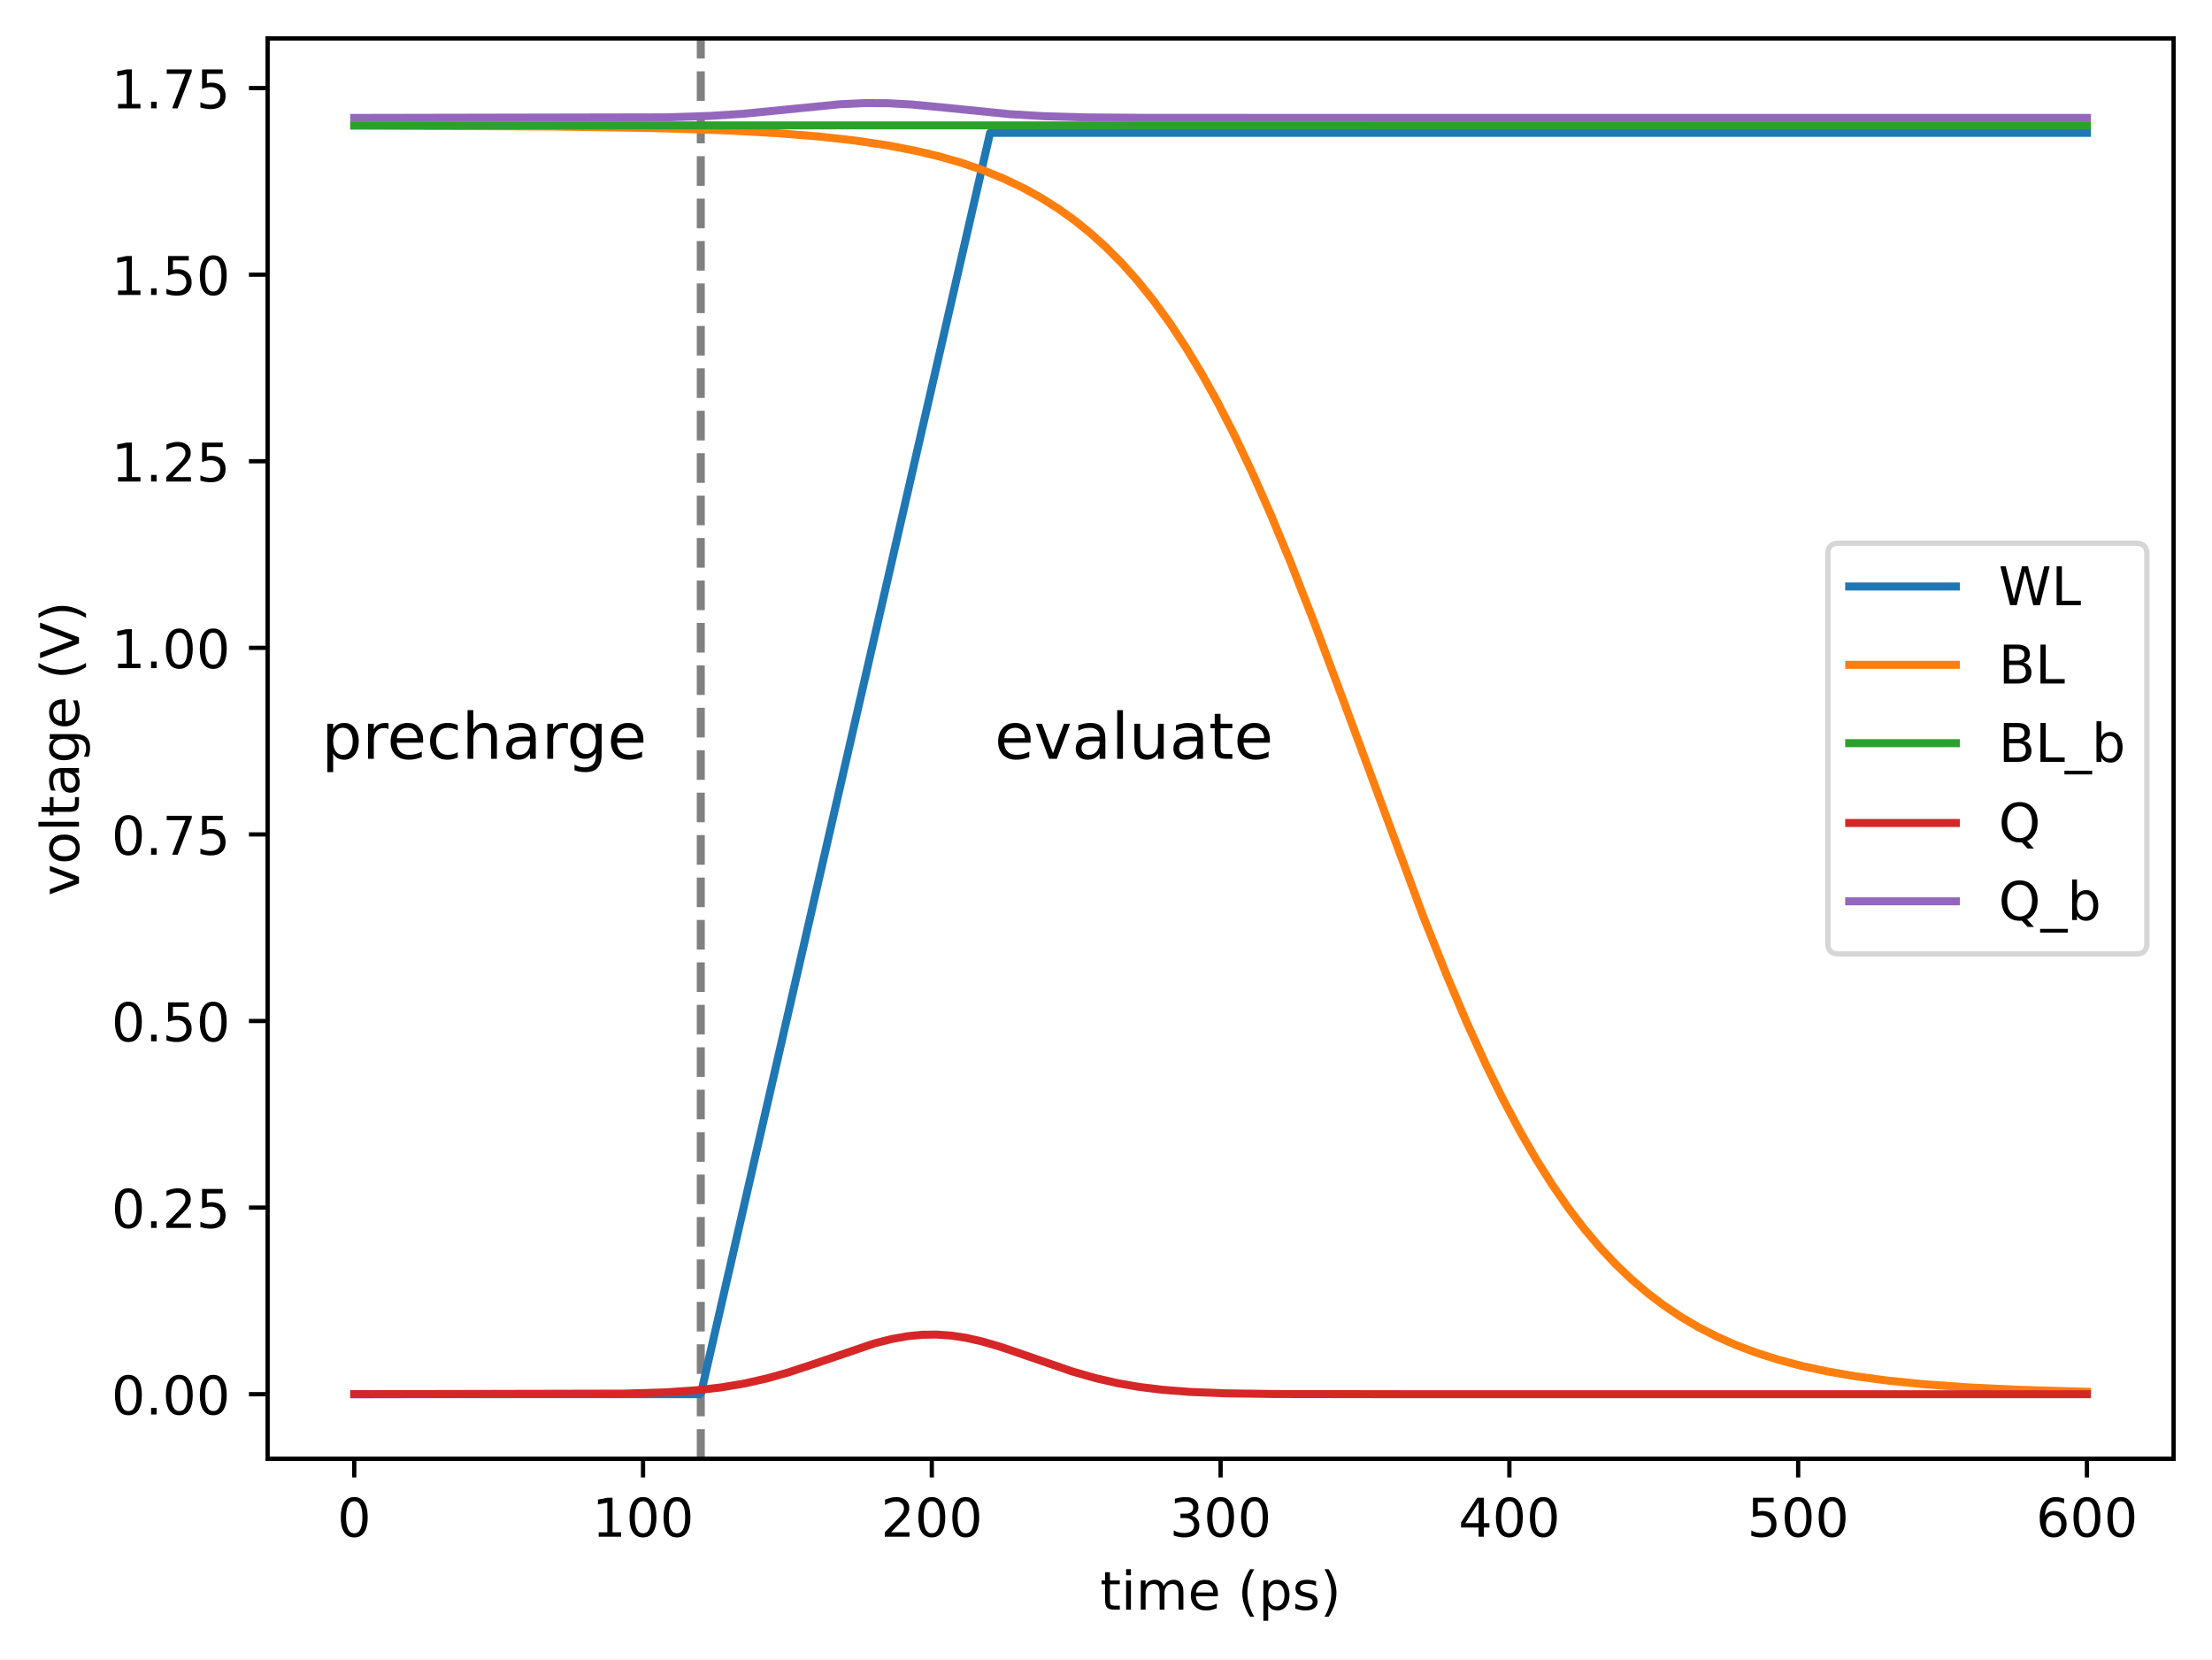
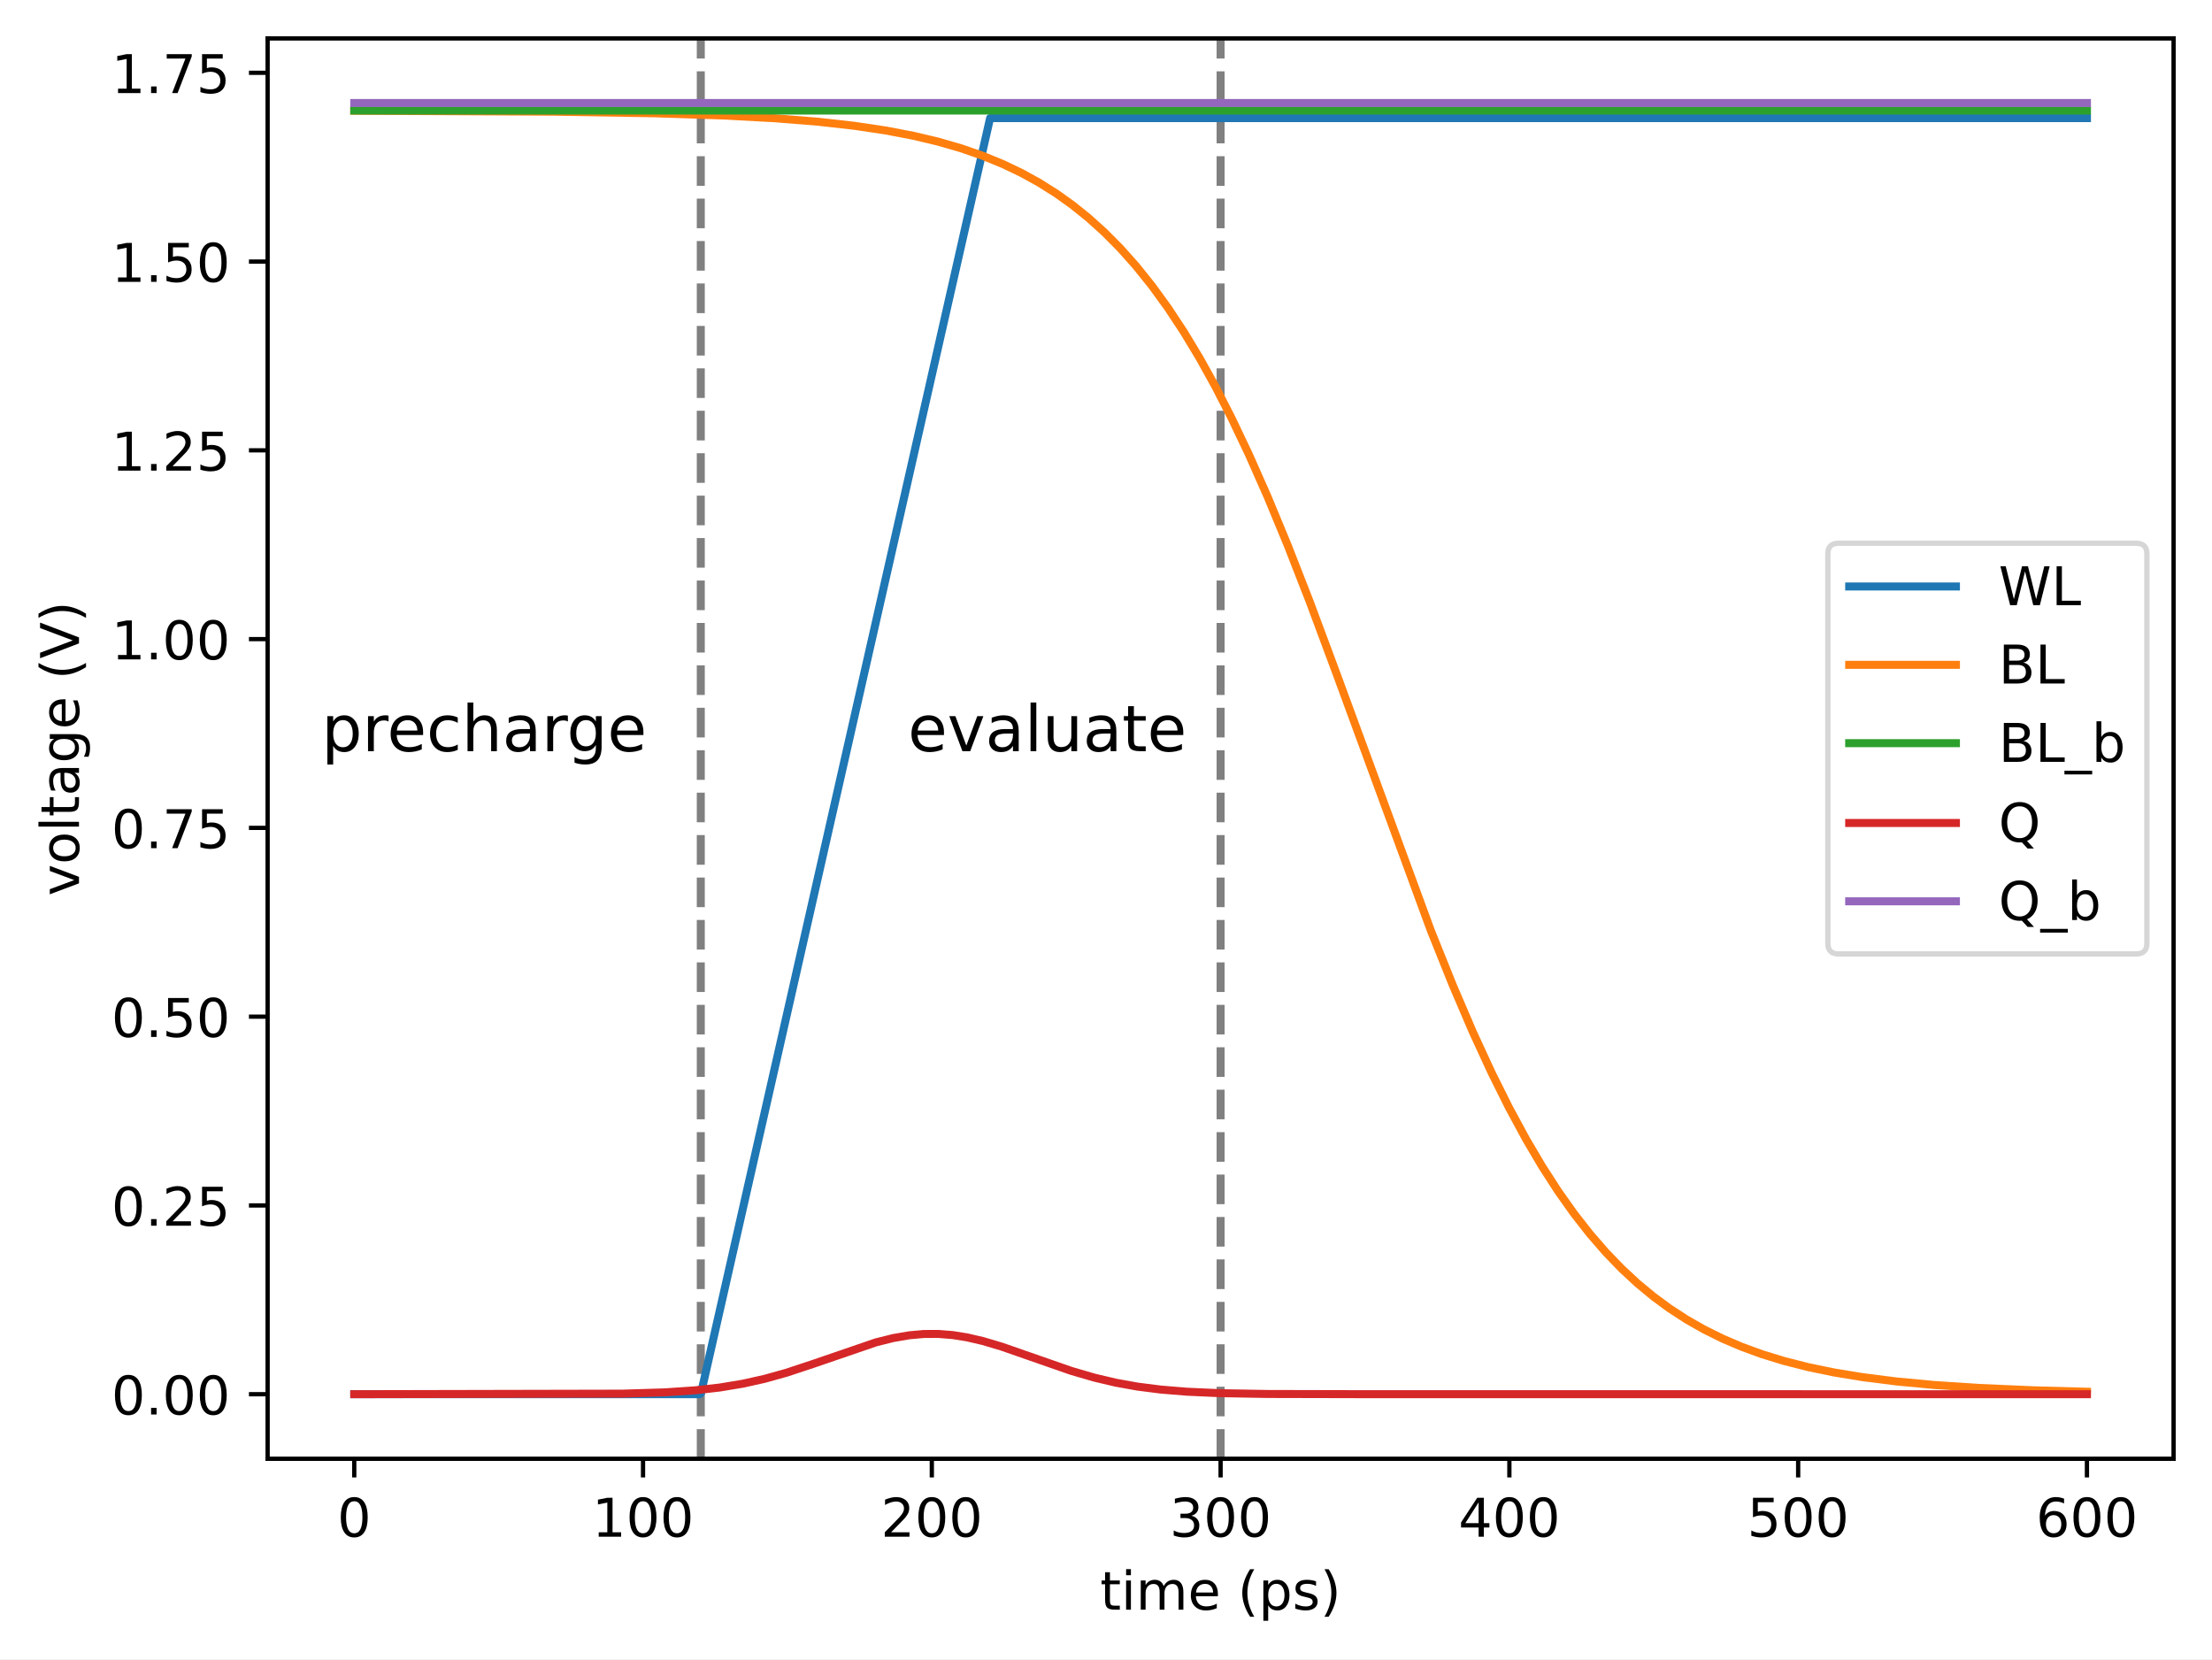
<svg xmlns="http://www.w3.org/2000/svg" xmlns:xlink="http://www.w3.org/1999/xlink" width="414.464pt" height="310.868pt" viewBox="0 0 414.464 310.868" version="1.1">
  <defs>
    <style type="text/css">*{stroke-linejoin: round; stroke-linecap: butt}</style>
  </defs>
  <g id="figure_1">
    <g id="patch_1">
      <path d="M 0 310.868  L 414.464 310.868  L 414.464 0  L 0 0  z " style="fill: #ffffff" />
    </g>
    <g id="axes_1">
      <g id="patch_2">
        <path d="M 50.144 273.312  L 407.264 273.312  L 407.264 7.2  L 50.144 7.2  z " style="fill: #ffffff" />
      </g>
      <g id="matplotlib.axis_1">
        <g id="xtick_1">
          <g id="line2d_1">
            <defs>
-               <path id="mc69ed576c2" d="M 0 0  L 0 3.5  " style="stroke: #000000; stroke-width: 0.8" />
-             </defs>
-             <g>
-               <use xlink:href="#mc69ed576c2" x="66.376" y="273.312" style="stroke: #000000; stroke-width: 0.8" />
+               <path id="m259f4c16ed" d="M 0 0  L 0 3.5  " style="stroke: #000000; stroke-width: 0.8" />
+             </defs>
+             <g>
+               <use xlink:href="#m259f4c16ed" x="66.376" y="273.312" style="stroke: #000000; stroke-width: 0.8" />
            </g>
          </g>
          <g id="text_1">
            <g transform="translate(63.19523 287.9104) scale(0.1 -0.1)">
              <defs>
                <path id="DejaVuSans-30" d="M 2034 4250  Q 1547 4250 1301 3770  Q 1056 3291 1056 2328  Q 1056 1369 1301 889  Q 1547 409 2034 409  Q 2525 409 2770 889  Q 3016 1369 3016 2328  Q 3016 3291 2770 3770  Q 2525 4250 2034 4250  z M 2034 4750  Q 2819 4750 3233 4129  Q 3647 3509 3647 2328  Q 3647 1150 3233 529  Q 2819 -91 2034 -91  Q 1250 -91 836 529  Q 422 1150 422 2328  Q 422 3509 836 4129  Q 1250 4750 2034 4750  z " transform="scale(0.015625)" />
              </defs>
              <use xlink:href="#DejaVuSans-30" />
            </g>
          </g>
        </g>
        <g id="xtick_2">
          <g id="line2d_2">
            <g>
-               <use xlink:href="#mc69ed576c2" x="120.486" y="273.312" style="stroke: #000000; stroke-width: 0.8" />
+               <use xlink:href="#m259f4c16ed" x="120.486" y="273.312" style="stroke: #000000; stroke-width: 0.8" />
            </g>
          </g>
          <g id="text_2">
            <g transform="translate(110.9418 287.9104) scale(0.1 -0.1)">
              <defs>
                <path id="DejaVuSans-31" d="M 794 531  L 1825 531  L 1825 4091  L 703 3866  L 703 4441  L 1819 4666  L 2450 4666  L 2450 531  L 3481 531  L 3481 0  L 794 0  L 794 531  z " transform="scale(0.015625)" />
              </defs>
              <use xlink:href="#DejaVuSans-31" />
              <use xlink:href="#DejaVuSans-30" x="63.623" />
              <use xlink:href="#DejaVuSans-30" x="127.246" />
            </g>
          </g>
        </g>
        <g id="xtick_3">
          <g id="line2d_3">
            <g>
-               <use xlink:href="#mc69ed576c2" x="174.595" y="273.312" style="stroke: #000000; stroke-width: 0.8" />
+               <use xlink:href="#m259f4c16ed" x="174.595" y="273.312" style="stroke: #000000; stroke-width: 0.8" />
            </g>
          </g>
          <g id="text_3">
            <g transform="translate(165.0509 287.9104) scale(0.1 -0.1)">
              <defs>
                <path id="DejaVuSans-32" d="M 1228 531  L 3431 531  L 3431 0  L 469 0  L 469 531  Q 828 903 1448 1529  Q 2069 2156 2228 2338  Q 2531 2678 2651 2914  Q 2772 3150 2772 3378  Q 2772 3750 2511 3984  Q 2250 4219 1831 4219  Q 1534 4219 1204 4116  Q 875 4013 500 3803  L 500 4441  Q 881 4594 1212 4672  Q 1544 4750 1819 4750  Q 2544 4750 2975 4387  Q 3406 4025 3406 3419  Q 3406 3131 3298 2873  Q 3191 2616 2906 2266  Q 2828 2175 2409 1742  Q 1991 1309 1228 531  z " transform="scale(0.015625)" />
              </defs>
              <use xlink:href="#DejaVuSans-32" />
              <use xlink:href="#DejaVuSans-30" x="63.623" />
              <use xlink:href="#DejaVuSans-30" x="127.246" />
            </g>
          </g>
        </g>
        <g id="xtick_4">
          <g id="line2d_4">
            <g>
-               <use xlink:href="#mc69ed576c2" x="228.704" y="273.312" style="stroke: #000000; stroke-width: 0.8" />
+               <use xlink:href="#m259f4c16ed" x="228.704" y="273.312" style="stroke: #000000; stroke-width: 0.8" />
            </g>
          </g>
          <g id="text_4">
            <g transform="translate(219.16 287.9104) scale(0.1 -0.1)">
              <defs>
                <path id="DejaVuSans-33" d="M 2597 2516  Q 3050 2419 3304 2112  Q 3559 1806 3559 1356  Q 3559 666 3084 287  Q 2609 -91 1734 -91  Q 1441 -91 1130 -33  Q 819 25 488 141  L 488 750  Q 750 597 1062 519  Q 1375 441 1716 441  Q 2309 441 2620 675  Q 2931 909 2931 1356  Q 2931 1769 2642 2001  Q 2353 2234 1838 2234  L 1294 2234  L 1294 2753  L 1863 2753  Q 2328 2753 2575 2939  Q 2822 3125 2822 3475  Q 2822 3834 2567 4026  Q 2313 4219 1838 4219  Q 1578 4219 1281 4162  Q 984 4106 628 3988  L 628 4550  Q 988 4650 1302 4700  Q 1616 4750 1894 4750  Q 2613 4750 3031 4423  Q 3450 4097 3450 3541  Q 3450 3153 3228 2886  Q 3006 2619 2597 2516  z " transform="scale(0.015625)" />
              </defs>
              <use xlink:href="#DejaVuSans-33" />
              <use xlink:href="#DejaVuSans-30" x="63.623" />
              <use xlink:href="#DejaVuSans-30" x="127.246" />
            </g>
          </g>
        </g>
        <g id="xtick_5">
          <g id="line2d_5">
            <g>
-               <use xlink:href="#mc69ed576c2" x="282.813" y="273.312" style="stroke: #000000; stroke-width: 0.8" />
+               <use xlink:href="#m259f4c16ed" x="282.813" y="273.312" style="stroke: #000000; stroke-width: 0.8" />
            </g>
          </g>
          <g id="text_5">
            <g transform="translate(273.2691 287.9104) scale(0.1 -0.1)">
              <defs>
                <path id="DejaVuSans-34" d="M 2419 4116  L 825 1625  L 2419 1625  L 2419 4116  z M 2253 4666  L 3047 4666  L 3047 1625  L 3713 1625  L 3713 1100  L 3047 1100  L 3047 0  L 2419 0  L 2419 1100  L 313 1100  L 313 1709  L 2253 4666  z " transform="scale(0.015625)" />
              </defs>
              <use xlink:href="#DejaVuSans-34" />
              <use xlink:href="#DejaVuSans-30" x="63.623" />
              <use xlink:href="#DejaVuSans-30" x="127.246" />
            </g>
          </g>
        </g>
        <g id="xtick_6">
          <g id="line2d_6">
            <g>
-               <use xlink:href="#mc69ed576c2" x="336.922" y="273.312" style="stroke: #000000; stroke-width: 0.8" />
+               <use xlink:href="#m259f4c16ed" x="336.922" y="273.312" style="stroke: #000000; stroke-width: 0.8" />
            </g>
          </g>
          <g id="text_6">
            <g transform="translate(327.3782 287.9104) scale(0.1 -0.1)">
              <defs>
                <path id="DejaVuSans-35" d="M 691 4666  L 3169 4666  L 3169 4134  L 1269 4134  L 1269 2991  Q 1406 3038 1543 3061  Q 1681 3084 1819 3084  Q 2600 3084 3056 2656  Q 3513 2228 3513 1497  Q 3513 744 3044 326  Q 2575 -91 1722 -91  Q 1428 -91 1123 -41  Q 819 9 494 109  L 494 744  Q 775 591 1075 516  Q 1375 441 1709 441  Q 2250 441 2565 725  Q 2881 1009 2881 1497  Q 2881 1984 2565 2268  Q 2250 2553 1709 2553  Q 1456 2553 1204 2497  Q 953 2441 691 2322  L 691 4666  z " transform="scale(0.015625)" />
              </defs>
              <use xlink:href="#DejaVuSans-35" />
              <use xlink:href="#DejaVuSans-30" x="63.623" />
              <use xlink:href="#DejaVuSans-30" x="127.246" />
            </g>
          </g>
        </g>
        <g id="xtick_7">
          <g id="line2d_7">
            <g>
-               <use xlink:href="#mc69ed576c2" x="391.031" y="273.312" style="stroke: #000000; stroke-width: 0.8" />
+               <use xlink:href="#m259f4c16ed" x="391.031" y="273.312" style="stroke: #000000; stroke-width: 0.8" />
            </g>
          </g>
          <g id="text_7">
            <g transform="translate(381.4873 287.9104) scale(0.1 -0.1)">
              <defs>
                <path id="DejaVuSans-36" d="M 2113 2584  Q 1688 2584 1439 2293  Q 1191 2003 1191 1497  Q 1191 994 1439 701  Q 1688 409 2113 409  Q 2538 409 2786 701  Q 3034 994 3034 1497  Q 3034 2003 2786 2293  Q 2538 2584 2113 2584  z M 3366 4563  L 3366 3988  Q 3128 4100 2886 4159  Q 2644 4219 2406 4219  Q 1781 4219 1451 3797  Q 1122 3375 1075 2522  Q 1259 2794 1537 2939  Q 1816 3084 2150 3084  Q 2853 3084 3261 2657  Q 3669 2231 3669 1497  Q 3669 778 3244 343  Q 2819 -91 2113 -91  Q 1303 -91 875 529  Q 447 1150 447 2328  Q 447 3434 972 4092  Q 1497 4750 2381 4750  Q 2619 4750 2861 4703  Q 3103 4656 3366 4563  z " transform="scale(0.015625)" />
              </defs>
              <use xlink:href="#DejaVuSans-36" />
              <use xlink:href="#DejaVuSans-30" x="63.623" />
              <use xlink:href="#DejaVuSans-30" x="127.246" />
            </g>
          </g>
        </g>
        <g id="text_8">
          <g transform="translate(206.1381 301.5886) scale(0.1 -0.1)">
            <defs>
              <path id="DejaVuSans-74" d="M 1172 4494  L 1172 3500  L 2356 3500  L 2356 3053  L 1172 3053  L 1172 1153  Q 1172 725 1289 603  Q 1406 481 1766 481  L 2356 481  L 2356 0  L 1766 0  Q 1100 0 847 248  Q 594 497 594 1153  L 594 3053  L 172 3053  L 172 3500  L 594 3500  L 594 4494  L 1172 4494  z " transform="scale(0.015625)" />
              <path id="DejaVuSans-69" d="M 603 3500  L 1178 3500  L 1178 0  L 603 0  L 603 3500  z M 603 4863  L 1178 4863  L 1178 4134  L 603 4134  L 603 4863  z " transform="scale(0.015625)" />
              <path id="DejaVuSans-6d" d="M 3328 2828  Q 3544 3216 3844 3400  Q 4144 3584 4550 3584  Q 5097 3584 5394 3201  Q 5691 2819 5691 2113  L 5691 0  L 5113 0  L 5113 2094  Q 5113 2597 4934 2840  Q 4756 3084 4391 3084  Q 3944 3084 3684 2787  Q 3425 2491 3425 1978  L 3425 0  L 2847 0  L 2847 2094  Q 2847 2600 2669 2842  Q 2491 3084 2119 3084  Q 1678 3084 1418 2786  Q 1159 2488 1159 1978  L 1159 0  L 581 0  L 581 3500  L 1159 3500  L 1159 2956  Q 1356 3278 1631 3431  Q 1906 3584 2284 3584  Q 2666 3584 2933 3390  Q 3200 3197 3328 2828  z " transform="scale(0.015625)" />
              <path id="DejaVuSans-65" d="M 3597 1894  L 3597 1613  L 953 1613  Q 991 1019 1311 708  Q 1631 397 2203 397  Q 2534 397 2845 478  Q 3156 559 3463 722  L 3463 178  Q 3153 47 2828 -22  Q 2503 -91 2169 -91  Q 1331 -91 842 396  Q 353 884 353 1716  Q 353 2575 817 3079  Q 1281 3584 2069 3584  Q 2775 3584 3186 3129  Q 3597 2675 3597 1894  z M 3022 2063  Q 3016 2534 2758 2815  Q 2500 3097 2075 3097  Q 1594 3097 1305 2825  Q 1016 2553 972 2059  L 3022 2063  z " transform="scale(0.015625)" />
              <path id="DejaVuSans-20" transform="scale(0.015625)" />
              <path id="DejaVuSans-28" d="M 1984 4856  Q 1566 4138 1362 3434  Q 1159 2731 1159 2009  Q 1159 1288 1364 580  Q 1569 -128 1984 -844  L 1484 -844  Q 1016 -109 783 600  Q 550 1309 550 2009  Q 550 2706 781 3412  Q 1013 4119 1484 4856  L 1984 4856  z " transform="scale(0.015625)" />
              <path id="DejaVuSans-70" d="M 1159 525  L 1159 -1331  L 581 -1331  L 581 3500  L 1159 3500  L 1159 2969  Q 1341 3281 1617 3432  Q 1894 3584 2278 3584  Q 2916 3584 3314 3078  Q 3713 2572 3713 1747  Q 3713 922 3314 415  Q 2916 -91 2278 -91  Q 1894 -91 1617 61  Q 1341 213 1159 525  z M 3116 1747  Q 3116 2381 2855 2742  Q 2594 3103 2138 3103  Q 1681 3103 1420 2742  Q 1159 2381 1159 1747  Q 1159 1113 1420 752  Q 1681 391 2138 391  Q 2594 391 2855 752  Q 3116 1113 3116 1747  z " transform="scale(0.015625)" />
              <path id="DejaVuSans-73" d="M 2834 3397  L 2834 2853  Q 2591 2978 2328 3040  Q 2066 3103 1784 3103  Q 1356 3103 1142 2972  Q 928 2841 928 2578  Q 928 2378 1081 2264  Q 1234 2150 1697 2047  L 1894 2003  Q 2506 1872 2764 1633  Q 3022 1394 3022 966  Q 3022 478 2636 193  Q 2250 -91 1575 -91  Q 1294 -91 989 -36  Q 684 19 347 128  L 347 722  Q 666 556 975 473  Q 1284 391 1588 391  Q 1994 391 2212 530  Q 2431 669 2431 922  Q 2431 1156 2273 1281  Q 2116 1406 1581 1522  L 1381 1569  Q 847 1681 609 1914  Q 372 2147 372 2553  Q 372 3047 722 3315  Q 1072 3584 1716 3584  Q 2034 3584 2315 3537  Q 2597 3491 2834 3397  z " transform="scale(0.015625)" />
              <path id="DejaVuSans-29" d="M 513 4856  L 1013 4856  Q 1481 4119 1714 3412  Q 1947 2706 1947 2009  Q 1947 1309 1714 600  Q 1481 -109 1013 -844  L 513 -844  Q 928 -128 1133 580  Q 1338 1288 1338 2009  Q 1338 2731 1133 3434  Q 928 4138 513 4856  z " transform="scale(0.015625)" />
            </defs>
            <use xlink:href="#DejaVuSans-74" />
            <use xlink:href="#DejaVuSans-69" x="39.209" />
            <use xlink:href="#DejaVuSans-6d" x="66.992" />
            <use xlink:href="#DejaVuSans-65" x="164.404" />
            <use xlink:href="#DejaVuSans-20" x="225.928" />
            <use xlink:href="#DejaVuSans-28" x="257.715" />
            <use xlink:href="#DejaVuSans-70" x="296.729" />
            <use xlink:href="#DejaVuSans-73" x="360.205" />
            <use xlink:href="#DejaVuSans-29" x="412.305" />
          </g>
        </g>
      </g>
      <g id="matplotlib.axis_2">
        <g id="ytick_1">
          <g id="line2d_8">
            <defs>
-               <path id="m4ffab960aa" d="M 0 0  L -3.5 0  " style="stroke: #000000; stroke-width: 0.8" />
-             </defs>
-             <g>
-               <use xlink:href="#m4ffab960aa" x="50.144" y="261.216" style="stroke: #000000; stroke-width: 0.8" />
+               <path id="me75ce54df0" d="M 0 0  L -3.5 0  " style="stroke: #000000; stroke-width: 0.8" />
+             </defs>
+             <g>
+               <use xlink:href="#me75ce54df0" x="50.144" y="261.216" style="stroke: #000000; stroke-width: 0.8" />
            </g>
          </g>
          <g id="text_9">
            <g transform="translate(20.87813 265.0152) scale(0.1 -0.1)">
              <defs>
                <path id="DejaVuSans-2e" d="M 684 794  L 1344 794  L 1344 0  L 684 0  L 684 794  z " transform="scale(0.015625)" />
              </defs>
              <use xlink:href="#DejaVuSans-30" />
              <use xlink:href="#DejaVuSans-2e" x="63.623" />
              <use xlink:href="#DejaVuSans-30" x="95.41" />
              <use xlink:href="#DejaVuSans-30" x="159.033" />
            </g>
          </g>
        </g>
        <g id="ytick_2">
          <g id="line2d_9">
            <g>
-               <use xlink:href="#m4ffab960aa" x="50.144" y="226.256" style="stroke: #000000; stroke-width: 0.8" />
+               <use xlink:href="#me75ce54df0" x="50.144" y="225.848" style="stroke: #000000; stroke-width: 0.8" />
            </g>
          </g>
          <g id="text_10">
-             <g transform="translate(20.87813 230.0557) scale(0.1 -0.1)">
+             <g transform="translate(20.87813 229.6468) scale(0.1 -0.1)">
              <use xlink:href="#DejaVuSans-30" />
              <use xlink:href="#DejaVuSans-2e" x="63.623" />
              <use xlink:href="#DejaVuSans-32" x="95.41" />
              <use xlink:href="#DejaVuSans-35" x="159.033" />
            </g>
          </g>
        </g>
        <g id="ytick_3">
          <g id="line2d_10">
            <g>
-               <use xlink:href="#m4ffab960aa" x="50.144" y="191.297" style="stroke: #000000; stroke-width: 0.8" />
+               <use xlink:href="#me75ce54df0" x="50.144" y="190.479" style="stroke: #000000; stroke-width: 0.8" />
            </g>
          </g>
          <g id="text_11">
-             <g transform="translate(20.87813 195.0961) scale(0.1 -0.1)">
+             <g transform="translate(20.87813 194.2784) scale(0.1 -0.1)">
              <use xlink:href="#DejaVuSans-30" />
              <use xlink:href="#DejaVuSans-2e" x="63.623" />
              <use xlink:href="#DejaVuSans-35" x="95.41" />
              <use xlink:href="#DejaVuSans-30" x="159.033" />
            </g>
          </g>
        </g>
        <g id="ytick_4">
          <g id="line2d_11">
            <g>
-               <use xlink:href="#m4ffab960aa" x="50.144" y="156.337" style="stroke: #000000; stroke-width: 0.8" />
+               <use xlink:href="#me75ce54df0" x="50.144" y="155.111" style="stroke: #000000; stroke-width: 0.8" />
            </g>
          </g>
          <g id="text_12">
-             <g transform="translate(20.87813 160.1366) scale(0.1 -0.1)">
+             <g transform="translate(20.87813 158.91) scale(0.1 -0.1)">
              <defs>
                <path id="DejaVuSans-37" d="M 525 4666  L 3525 4666  L 3525 4397  L 1831 0  L 1172 0  L 2766 4134  L 525 4134  L 525 4666  z " transform="scale(0.015625)" />
              </defs>
              <use xlink:href="#DejaVuSans-30" />
              <use xlink:href="#DejaVuSans-2e" x="63.623" />
              <use xlink:href="#DejaVuSans-37" x="95.41" />
              <use xlink:href="#DejaVuSans-35" x="159.033" />
            </g>
          </g>
        </g>
        <g id="ytick_5">
          <g id="line2d_12">
            <g>
-               <use xlink:href="#m4ffab960aa" x="50.144" y="121.378" style="stroke: #000000; stroke-width: 0.8" />
+               <use xlink:href="#me75ce54df0" x="50.144" y="119.742" style="stroke: #000000; stroke-width: 0.8" />
            </g>
          </g>
          <g id="text_13">
-             <g transform="translate(20.87813 125.177) scale(0.1 -0.1)">
+             <g transform="translate(20.87813 123.5415) scale(0.1 -0.1)">
              <use xlink:href="#DejaVuSans-31" />
              <use xlink:href="#DejaVuSans-2e" x="63.623" />
              <use xlink:href="#DejaVuSans-30" x="95.41" />
              <use xlink:href="#DejaVuSans-30" x="159.033" />
            </g>
          </g>
        </g>
        <g id="ytick_6">
          <g id="line2d_13">
            <g>
-               <use xlink:href="#m4ffab960aa" x="50.144" y="86.418" style="stroke: #000000; stroke-width: 0.8" />
+               <use xlink:href="#me75ce54df0" x="50.144" y="84.374" style="stroke: #000000; stroke-width: 0.8" />
            </g>
          </g>
          <g id="text_14">
-             <g transform="translate(20.87813 90.2175) scale(0.1 -0.1)">
+             <g transform="translate(20.87813 88.17311) scale(0.1 -0.1)">
              <use xlink:href="#DejaVuSans-31" />
              <use xlink:href="#DejaVuSans-2e" x="63.623" />
              <use xlink:href="#DejaVuSans-32" x="95.41" />
              <use xlink:href="#DejaVuSans-35" x="159.033" />
            </g>
          </g>
        </g>
        <g id="ytick_7">
          <g id="line2d_14">
            <g>
-               <use xlink:href="#m4ffab960aa" x="50.144" y="51.459" style="stroke: #000000; stroke-width: 0.8" />
+               <use xlink:href="#me75ce54df0" x="50.144" y="49.005" style="stroke: #000000; stroke-width: 0.8" />
            </g>
          </g>
          <g id="text_15">
-             <g transform="translate(20.87813 55.25796) scale(0.1 -0.1)">
+             <g transform="translate(20.87813 52.80469) scale(0.1 -0.1)">
              <use xlink:href="#DejaVuSans-31" />
              <use xlink:href="#DejaVuSans-2e" x="63.623" />
              <use xlink:href="#DejaVuSans-35" x="95.41" />
              <use xlink:href="#DejaVuSans-30" x="159.033" />
            </g>
          </g>
        </g>
        <g id="ytick_8">
          <g id="line2d_15">
            <g>
-               <use xlink:href="#m4ffab960aa" x="50.144" y="16.499" style="stroke: #000000; stroke-width: 0.8" />
+               <use xlink:href="#me75ce54df0" x="50.144" y="13.637" style="stroke: #000000; stroke-width: 0.8" />
            </g>
          </g>
          <g id="text_16">
-             <g transform="translate(20.87813 20.29842) scale(0.1 -0.1)">
+             <g transform="translate(20.87813 17.43627) scale(0.1 -0.1)">
              <use xlink:href="#DejaVuSans-31" />
              <use xlink:href="#DejaVuSans-2e" x="63.623" />
              <use xlink:href="#DejaVuSans-37" x="95.41" />
              <use xlink:href="#DejaVuSans-35" x="159.033" />
            </g>
          </g>
        </g>
        <g id="text_17">
          <g transform="translate(14.79844 167.8498) rotate(-90) scale(0.1 -0.1)">
            <defs>
              <path id="DejaVuSans-76" d="M 191 3500  L 800 3500  L 1894 563  L 2988 3500  L 3597 3500  L 2284 0  L 1503 0  L 191 3500  z " transform="scale(0.015625)" />
              <path id="DejaVuSans-6f" d="M 1959 3097  Q 1497 3097 1228 2736  Q 959 2375 959 1747  Q 959 1119 1226 758  Q 1494 397 1959 397  Q 2419 397 2687 759  Q 2956 1122 2956 1747  Q 2956 2369 2687 2733  Q 2419 3097 1959 3097  z M 1959 3584  Q 2709 3584 3137 3096  Q 3566 2609 3566 1747  Q 3566 888 3137 398  Q 2709 -91 1959 -91  Q 1206 -91 779 398  Q 353 888 353 1747  Q 353 2609 779 3096  Q 1206 3584 1959 3584  z " transform="scale(0.015625)" />
              <path id="DejaVuSans-6c" d="M 603 4863  L 1178 4863  L 1178 0  L 603 0  L 603 4863  z " transform="scale(0.015625)" />
              <path id="DejaVuSans-61" d="M 2194 1759  Q 1497 1759 1228 1600  Q 959 1441 959 1056  Q 959 750 1161 570  Q 1363 391 1709 391  Q 2188 391 2477 730  Q 2766 1069 2766 1631  L 2766 1759  L 2194 1759  z M 3341 1997  L 3341 0  L 2766 0  L 2766 531  Q 2569 213 2275 61  Q 1981 -91 1556 -91  Q 1019 -91 701 211  Q 384 513 384 1019  Q 384 1609 779 1909  Q 1175 2209 1959 2209  L 2766 2209  L 2766 2266  Q 2766 2663 2505 2880  Q 2244 3097 1772 3097  Q 1472 3097 1187 3025  Q 903 2953 641 2809  L 641 3341  Q 956 3463 1253 3523  Q 1550 3584 1831 3584  Q 2591 3584 2966 3190  Q 3341 2797 3341 1997  z " transform="scale(0.015625)" />
              <path id="DejaVuSans-67" d="M 2906 1791  Q 2906 2416 2648 2759  Q 2391 3103 1925 3103  Q 1463 3103 1205 2759  Q 947 2416 947 1791  Q 947 1169 1205 825  Q 1463 481 1925 481  Q 2391 481 2648 825  Q 2906 1169 2906 1791  z M 3481 434  Q 3481 -459 3084 -895  Q 2688 -1331 1869 -1331  Q 1566 -1331 1297 -1286  Q 1028 -1241 775 -1147  L 775 -588  Q 1028 -725 1275 -790  Q 1522 -856 1778 -856  Q 2344 -856 2625 -561  Q 2906 -266 2906 331  L 2906 616  Q 2728 306 2450 153  Q 2172 0 1784 0  Q 1141 0 747 490  Q 353 981 353 1791  Q 353 2603 747 3093  Q 1141 3584 1784 3584  Q 2172 3584 2450 3431  Q 2728 3278 2906 2969  L 2906 3500  L 3481 3500  L 3481 434  z " transform="scale(0.015625)" />
              <path id="DejaVuSans-56" d="M 1831 0  L 50 4666  L 709 4666  L 2188 738  L 3669 4666  L 4325 4666  L 2547 0  L 1831 0  z " transform="scale(0.015625)" />
            </defs>
            <use xlink:href="#DejaVuSans-76" />
            <use xlink:href="#DejaVuSans-6f" x="59.18" />
            <use xlink:href="#DejaVuSans-6c" x="120.361" />
            <use xlink:href="#DejaVuSans-74" x="148.145" />
            <use xlink:href="#DejaVuSans-61" x="187.354" />
            <use xlink:href="#DejaVuSans-67" x="248.633" />
            <use xlink:href="#DejaVuSans-65" x="312.109" />
            <use xlink:href="#DejaVuSans-20" x="373.633" />
            <use xlink:href="#DejaVuSans-28" x="405.42" />
            <use xlink:href="#DejaVuSans-56" x="444.434" />
            <use xlink:href="#DejaVuSans-29" x="512.842" />
          </g>
        </g>
      </g>
      <g id="line2d_16">
-         <path d="M 131.307 273.312  L 131.307 7.2  " clip-path="url(#p3e54834dc0)" style="fill: none; stroke-dasharray: 5.55,2.4; stroke-dashoffset: 0; stroke: #808080; stroke-width: 1.5" />
+         <path d="M 131.307 273.312  L 131.307 7.2  " clip-path="url(#p79362022be)" style="fill: none; stroke-dasharray: 5.55,2.4; stroke-dashoffset: 0; stroke: #808080; stroke-width: 1.5" />
      </g>
      <g id="line2d_17">
-         <path d="M 66.376 261.216  L 131.091 261.216  L 131.362 260.979  L 185.516 24.889  L 391.031 24.889  L 391.031 24.889  " clip-path="url(#p3e54834dc0)" style="fill: none; stroke: #1f77b4; stroke-width: 1.5; stroke-linecap: square" />
+         <path d="M 228.704 273.312  L 228.704 7.2  " clip-path="url(#p79362022be)" style="fill: none; stroke-dasharray: 5.55,2.4; stroke-dashoffset: 0; stroke: #808080; stroke-width: 1.5" />
      </g>
      <g id="line2d_18">
-         <path d="M 66.376 23.529  L 104.014 23.705  L 122.968 24.005  L 135.694 24.414  L 145.442 24.936  L 153.565 25.588  L 160.334 26.349  L 166.291 27.24  L 171.436 28.226  L 176.039 29.321  L 180.371 30.575  L 184.433 31.984  L 188.223 33.541  L 191.743 35.229  L 194.993 37.022  L 198.242 39.07  L 201.22 41.197  L 204.199 43.589  L 207.177 46.269  L 210.156 49.266  L 213.134 52.603  L 216.113 56.305  L 219.091 60.394  L 222.07 64.891  L 225.048 69.808  L 228.027 75.157  L 231.276 81.484  L 234.525 88.316  L 238.045 96.26  L 241.836 105.391  L 246.168 116.443  L 251.584 130.927  L 266.747 171.896  L 271.079 182.751  L 274.87 191.669  L 278.39 199.394  L 281.639 206.01  L 284.889 212.116  L 287.867 217.262  L 290.846 221.98  L 293.824 226.283  L 296.803 230.188  L 299.781 233.716  L 302.76 236.89  L 305.738 239.735  L 308.717 242.276  L 311.695 244.54  L 314.944 246.723  L 318.194 248.637  L 321.714 250.439  L 325.234 251.994  L 329.024 253.427  L 333.086 254.723  L 337.418 255.875  L 342.292 256.932  L 347.708 257.867  L 353.665 258.664  L 360.434 259.344  L 368.557 259.927  L 378.305 260.393  L 390.76 260.752  L 391.031 260.758  L 391.031 260.758  " clip-path="url(#p3e54834dc0)" style="fill: none; stroke: #ff7f0e; stroke-width: 1.5; stroke-linecap: square" />
+         <path d="M 66.376 261.216  L 131.091 261.216  L 131.362 260.977  L 185.516 22.125  L 391.031 22.125  L 391.031 22.125  " clip-path="url(#p79362022be)" style="fill: none; stroke: #1f77b4; stroke-width: 1.5; stroke-linecap: square" />
      </g>
      <g id="line2d_19">
-         <path d="M 66.376 23.491  L 391.031 23.491  L 391.031 23.491  " clip-path="url(#p3e54834dc0)" style="fill: none; stroke: #2ca02c; stroke-width: 1.5; stroke-linecap: square" />
+         <path d="M 66.376 20.749  L 103.743 20.925  L 122.697 21.224  L 135.423 21.633  L 145.171 22.155  L 153.294 22.806  L 160.063 23.567  L 166.02 24.457  L 171.165 25.443  L 175.768 26.537  L 180.1 27.791  L 184.162 29.2  L 187.953 30.758  L 191.473 32.445  L 194.722 34.239  L 197.971 36.289  L 200.95 38.418  L 203.928 40.812  L 206.907 43.496  L 209.885 46.497  L 212.864 49.841  L 215.842 53.552  L 218.821 57.653  L 221.799 62.163  L 224.778 67.1  L 227.756 72.47  L 230.735 78.279  L 233.984 85.107  L 237.504 93.059  L 241.295 102.214  L 245.356 112.61  L 250.501 126.429  L 268.101 174.351  L 272.163 184.471  L 275.953 193.321  L 279.473 200.958  L 282.723 207.482  L 285.972 213.486  L 288.95 218.533  L 291.929 223.152  L 294.907 227.357  L 297.886 231.166  L 300.864 234.602  L 303.843 237.689  L 306.821 240.453  L 309.8 242.919  L 312.778 245.114  L 316.027 247.228  L 319.277 249.079  L 322.797 250.822  L 326.317 252.325  L 330.108 253.709  L 334.169 254.96  L 338.772 256.133  L 343.646 257.141  L 349.062 258.031  L 355.289 258.819  L 362.329 259.48  L 370.723 260.035  L 381.012 260.481  L 391.031 260.753  L 391.031 260.753  " clip-path="url(#p79362022be)" style="fill: none; stroke: #ff7f0e; stroke-width: 1.5; stroke-linecap: square" />
      </g>
      <g id="line2d_20">
-         <path d="M 66.376 261.216  L 117.011 261.106  L 124.863 260.86  L 130.549 260.468  L 135.152 259.937  L 139.485 259.21  L 143.546 258.298  L 147.608 257.163  L 152.482 255.558  L 163.854 251.691  L 167.103 250.871  L 170.082 250.342  L 172.79 250.08  L 175.497 250.042  L 178.205 250.23  L 180.913 250.634  L 183.891 251.299  L 187.411 252.319  L 192.285 253.984  L 200.95 256.968  L 205.282 258.206  L 209.344 259.138  L 213.405 259.846  L 217.738 260.381  L 222.882 260.782  L 229.381 261.046  L 238.858 261.181  L 262.415 261.216  L 391.031 261.216  L 391.031 261.216  " clip-path="url(#p3e54834dc0)" style="fill: none; stroke: #d62728; stroke-width: 1.5; stroke-linecap: square" />
+         <path d="M 66.376 20.711  L 391.031 20.711  L 391.031 20.711  " clip-path="url(#p79362022be)" style="fill: none; stroke: #2ca02c; stroke-width: 1.5; stroke-linecap: square" />
      </g>
      <g id="line2d_21">
-         <path d="M 66.376 22.093  L 124.863 21.982  L 132.986 21.723  L 139.485 21.299  L 146.795 20.581  L 157.356 19.531  L 161.959 19.316  L 166.291 19.334  L 170.894 19.583  L 176.851 20.151  L 189.307 21.397  L 195.805 21.78  L 203.387 21.995  L 215.571 22.084  L 276.766 22.093  L 391.031 22.093  L 391.031 22.093  " clip-path="url(#p3e54834dc0)" style="fill: none; stroke: #9467bd; stroke-width: 1.5; stroke-linecap: square" />
+         <path d="M 66.376 261.216  L 116.74 261.11  L 124.592 260.869  L 130.278 260.484  L 134.882 259.96  L 139.214 259.24  L 143.275 258.333  L 147.337 257.199  L 152.211 255.587  L 164.125 251.502  L 167.374 250.692  L 170.353 250.179  L 173.06 249.935  L 175.768 249.92  L 178.476 250.133  L 181.183 250.563  L 184.162 251.254  L 187.682 252.302  L 192.827 254.095  L 200.679 256.832  L 205.011 258.1  L 209.073 259.058  L 213.134 259.789  L 217.467 260.343  L 222.341 260.744  L 228.568 261.021  L 237.504 261.171  L 257.27 261.215  L 391.031 261.216  L 391.031 261.216  " clip-path="url(#p79362022be)" style="fill: none; stroke: #d62728; stroke-width: 1.5; stroke-linecap: square" />
+       </g>
+       <g id="line2d_22">
+         <path d="M 66.376 19.296  L 391.031 19.296  L 391.031 19.296  " clip-path="url(#p79362022be)" style="fill: none; stroke: #9467bd; stroke-width: 1.5; stroke-linecap: square" />
      </g>
      <g id="patch_3">
        <path d="M 50.144 273.312  L 50.144 7.2  " style="fill: none; stroke: #000000; stroke-width: 0.8; stroke-linejoin: miter; stroke-linecap: square" />
      </g>
      <g id="patch_4">
        <path d="M 407.264 273.312  L 407.264 7.2  " style="fill: none; stroke: #000000; stroke-width: 0.8; stroke-linejoin: miter; stroke-linecap: square" />
      </g>
      <g id="patch_5">
        <path d="M 50.144 273.312  L 407.264 273.312  " style="fill: none; stroke: #000000; stroke-width: 0.8; stroke-linejoin: miter; stroke-linecap: square" />
      </g>
      <g id="patch_6">
        <path d="M 50.144 7.2  L 407.264 7.2  " style="fill: none; stroke: #000000; stroke-width: 0.8; stroke-linejoin: miter; stroke-linecap: square" />
      </g>
      <g id="text_18">
-         <g transform="translate(60.25213 142.1688) scale(0.12 -0.12)">
+         <g transform="translate(60.25213 140.7378) scale(0.12 -0.12)">
          <defs>
            <path id="DejaVuSans-72" d="M 2631 2963  Q 2534 3019 2420 3045  Q 2306 3072 2169 3072  Q 1681 3072 1420 2755  Q 1159 2438 1159 1844  L 1159 0  L 581 0  L 581 3500  L 1159 3500  L 1159 2956  Q 1341 3275 1631 3429  Q 1922 3584 2338 3584  Q 2397 3584 2469 3576  Q 2541 3569 2628 3553  L 2631 2963  z " transform="scale(0.015625)" />
            <path id="DejaVuSans-63" d="M 3122 3366  L 3122 2828  Q 2878 2963 2633 3030  Q 2388 3097 2138 3097  Q 1578 3097 1268 2742  Q 959 2388 959 1747  Q 959 1106 1268 751  Q 1578 397 2138 397  Q 2388 397 2633 464  Q 2878 531 3122 666  L 3122 134  Q 2881 22 2623 -34  Q 2366 -91 2075 -91  Q 1284 -91 818 406  Q 353 903 353 1747  Q 353 2603 823 3093  Q 1294 3584 2113 3584  Q 2378 3584 2631 3529  Q 2884 3475 3122 3366  z " transform="scale(0.015625)" />
            <path id="DejaVuSans-68" d="M 3513 2113  L 3513 0  L 2938 0  L 2938 2094  Q 2938 2591 2744 2837  Q 2550 3084 2163 3084  Q 1697 3084 1428 2787  Q 1159 2491 1159 1978  L 1159 0  L 581 0  L 581 4863  L 1159 4863  L 1159 2956  Q 1366 3272 1645 3428  Q 1925 3584 2291 3584  Q 2894 3584 3203 3211  Q 3513 2838 3513 2113  z " transform="scale(0.015625)" />
          </defs>
          <use xlink:href="#DejaVuSans-70" />
          <use xlink:href="#DejaVuSans-72" x="63.477" />
          <use xlink:href="#DejaVuSans-65" x="102.34" />
          <use xlink:href="#DejaVuSans-63" x="163.863" />
          <use xlink:href="#DejaVuSans-68" x="218.844" />
          <use xlink:href="#DejaVuSans-61" x="282.223" />
          <use xlink:href="#DejaVuSans-72" x="343.502" />
          <use xlink:href="#DejaVuSans-67" x="382.865" />
          <use xlink:href="#DejaVuSans-65" x="446.342" />
        </g>
      </g>
      <g id="text_19">
-         <g transform="translate(186.3607 142.1688) scale(0.12 -0.12)">
+         <g transform="translate(170.128 140.7378) scale(0.12 -0.12)">
          <defs>
            <path id="DejaVuSans-75" d="M 544 1381  L 544 3500  L 1119 3500  L 1119 1403  Q 1119 906 1312 657  Q 1506 409 1894 409  Q 2359 409 2629 706  Q 2900 1003 2900 1516  L 2900 3500  L 3475 3500  L 3475 0  L 2900 0  L 2900 538  Q 2691 219 2414 64  Q 2138 -91 1772 -91  Q 1169 -91 856 284  Q 544 659 544 1381  z M 1991 3584  L 1991 3584  z " transform="scale(0.015625)" />
          </defs>
          <use xlink:href="#DejaVuSans-65" />
          <use xlink:href="#DejaVuSans-76" x="61.523" />
          <use xlink:href="#DejaVuSans-61" x="120.703" />
          <use xlink:href="#DejaVuSans-6c" x="181.982" />
          <use xlink:href="#DejaVuSans-75" x="209.766" />
          <use xlink:href="#DejaVuSans-61" x="273.145" />
          <use xlink:href="#DejaVuSans-74" x="334.424" />
          <use xlink:href="#DejaVuSans-65" x="373.633" />
        </g>
      </g>
      <g id="legend_1">
        <g id="patch_7">
          <path d="M 344.483 178.729  L 400.264 178.729  Q 402.264 178.729 402.264 176.729  L 402.264 103.783  Q 402.264 101.783 400.264 101.783  L 344.483 101.783  Q 342.483 101.783 342.483 103.783  L 342.483 176.729  Q 342.483 178.729 344.483 178.729  z " style="fill: #ffffff; opacity: 0.8; stroke: #cccccc; stroke-linejoin: miter" />
        </g>
-         <g id="line2d_22">
+         <g id="line2d_23">
          <path d="M 346.483 109.881  L 356.483 109.881  L 366.483 109.881  " style="fill: none; stroke: #1f77b4; stroke-width: 1.5; stroke-linecap: square" />
        </g>
        <g id="text_20">
          <g transform="translate(374.4825 113.381) scale(0.1 -0.1)">
            <defs>
              <path id="DejaVuSans-57" d="M 213 4666  L 850 4666  L 1831 722  L 2809 4666  L 3519 4666  L 4500 722  L 5478 4666  L 6119 4666  L 4947 0  L 4153 0  L 3169 4050  L 2175 0  L 1381 0  L 213 4666  z " transform="scale(0.015625)" />
              <path id="DejaVuSans-4c" d="M 628 4666  L 1259 4666  L 1259 531  L 3531 531  L 3531 0  L 628 0  L 628 4666  z " transform="scale(0.015625)" />
            </defs>
            <use xlink:href="#DejaVuSans-57" />
            <use xlink:href="#DejaVuSans-4c" x="98.877" />
          </g>
        </g>
-         <g id="line2d_23">
+         <g id="line2d_24">
          <path d="M 346.483 124.559  L 356.483 124.559  L 366.483 124.559  " style="fill: none; stroke: #ff7f0e; stroke-width: 1.5; stroke-linecap: square" />
        </g>
        <g id="text_21">
          <g transform="translate(374.4825 128.0591) scale(0.1 -0.1)">
            <defs>
              <path id="DejaVuSans-42" d="M 1259 2228  L 1259 519  L 2272 519  Q 2781 519 3026 730  Q 3272 941 3272 1375  Q 3272 1813 3026 2020  Q 2781 2228 2272 2228  L 1259 2228  z M 1259 4147  L 1259 2741  L 2194 2741  Q 2656 2741 2882 2914  Q 3109 3088 3109 3444  Q 3109 3797 2882 3972  Q 2656 4147 2194 4147  L 1259 4147  z M 628 4666  L 2241 4666  Q 2963 4666 3353 4366  Q 3744 4066 3744 3513  Q 3744 3084 3544 2831  Q 3344 2578 2956 2516  Q 3422 2416 3680 2098  Q 3938 1781 3938 1306  Q 3938 681 3513 340  Q 3088 0 2303 0  L 628 0  L 628 4666  z " transform="scale(0.015625)" />
            </defs>
            <use xlink:href="#DejaVuSans-42" />
            <use xlink:href="#DejaVuSans-4c" x="68.604" />
          </g>
        </g>
-         <g id="line2d_24">
+         <g id="line2d_25">
          <path d="M 346.483 139.237  L 356.483 139.237  L 366.483 139.237  " style="fill: none; stroke: #2ca02c; stroke-width: 1.5; stroke-linecap: square" />
        </g>
        <g id="text_22">
          <g transform="translate(374.4825 142.7372) scale(0.1 -0.1)">
            <defs>
              <path id="DejaVuSans-5f" d="M 3263 -1063  L 3263 -1509  L -63 -1509  L -63 -1063  L 3263 -1063  z " transform="scale(0.015625)" />
              <path id="DejaVuSans-62" d="M 3116 1747  Q 3116 2381 2855 2742  Q 2594 3103 2138 3103  Q 1681 3103 1420 2742  Q 1159 2381 1159 1747  Q 1159 1113 1420 752  Q 1681 391 2138 391  Q 2594 391 2855 752  Q 3116 1113 3116 1747  z M 1159 2969  Q 1341 3281 1617 3432  Q 1894 3584 2278 3584  Q 2916 3584 3314 3078  Q 3713 2572 3713 1747  Q 3713 922 3314 415  Q 2916 -91 2278 -91  Q 1894 -91 1617 61  Q 1341 213 1159 525  L 1159 0  L 581 0  L 581 4863  L 1159 4863  L 1159 2969  z " transform="scale(0.015625)" />
            </defs>
            <use xlink:href="#DejaVuSans-42" />
            <use xlink:href="#DejaVuSans-4c" x="68.604" />
            <use xlink:href="#DejaVuSans-5f" x="124.316" />
            <use xlink:href="#DejaVuSans-62" x="174.316" />
          </g>
        </g>
-         <g id="line2d_25">
+         <g id="line2d_26">
          <path d="M 346.483 154.194  L 356.483 154.194  L 366.483 154.194  " style="fill: none; stroke: #d62728; stroke-width: 1.5; stroke-linecap: square" />
        </g>
        <g id="text_23">
          <g transform="translate(374.4825 157.6935) scale(0.1 -0.1)">
            <defs>
              <path id="DejaVuSans-51" d="M 2522 4238  Q 1834 4238 1429 3725  Q 1025 3213 1025 2328  Q 1025 1447 1429 934  Q 1834 422 2522 422  Q 3209 422 3611 934  Q 4013 1447 4013 2328  Q 4013 3213 3611 3725  Q 3209 4238 2522 4238  z M 3406 84  L 4238 -825  L 3475 -825  L 2784 -78  Q 2681 -84 2626 -87  Q 2572 -91 2522 -91  Q 1538 -91 948 567  Q 359 1225 359 2328  Q 359 3434 948 4092  Q 1538 4750 2522 4750  Q 3503 4750 4090 4092  Q 4678 3434 4678 2328  Q 4678 1516 4351 937  Q 4025 359 3406 84  z " transform="scale(0.015625)" />
            </defs>
            <use xlink:href="#DejaVuSans-51" />
          </g>
        </g>
-         <g id="line2d_26">
+         <g id="line2d_27">
          <path d="M 346.483 168.872  L 356.483 168.872  L 366.483 168.872  " style="fill: none; stroke: #9467bd; stroke-width: 1.5; stroke-linecap: square" />
        </g>
        <g id="text_24">
          <g transform="translate(374.4825 172.3716) scale(0.1 -0.1)">
            <use xlink:href="#DejaVuSans-51" />
            <use xlink:href="#DejaVuSans-5f" x="78.711" />
            <use xlink:href="#DejaVuSans-62" x="128.711" />
          </g>
        </g>
      </g>
    </g>
  </g>
  <defs>
-     <clipPath id="p3e54834dc0">
+     <clipPath id="p79362022be">
      <rect x="50.144" y="7.2" width="357.12" height="266.112" />
    </clipPath>
  </defs>
</svg>
